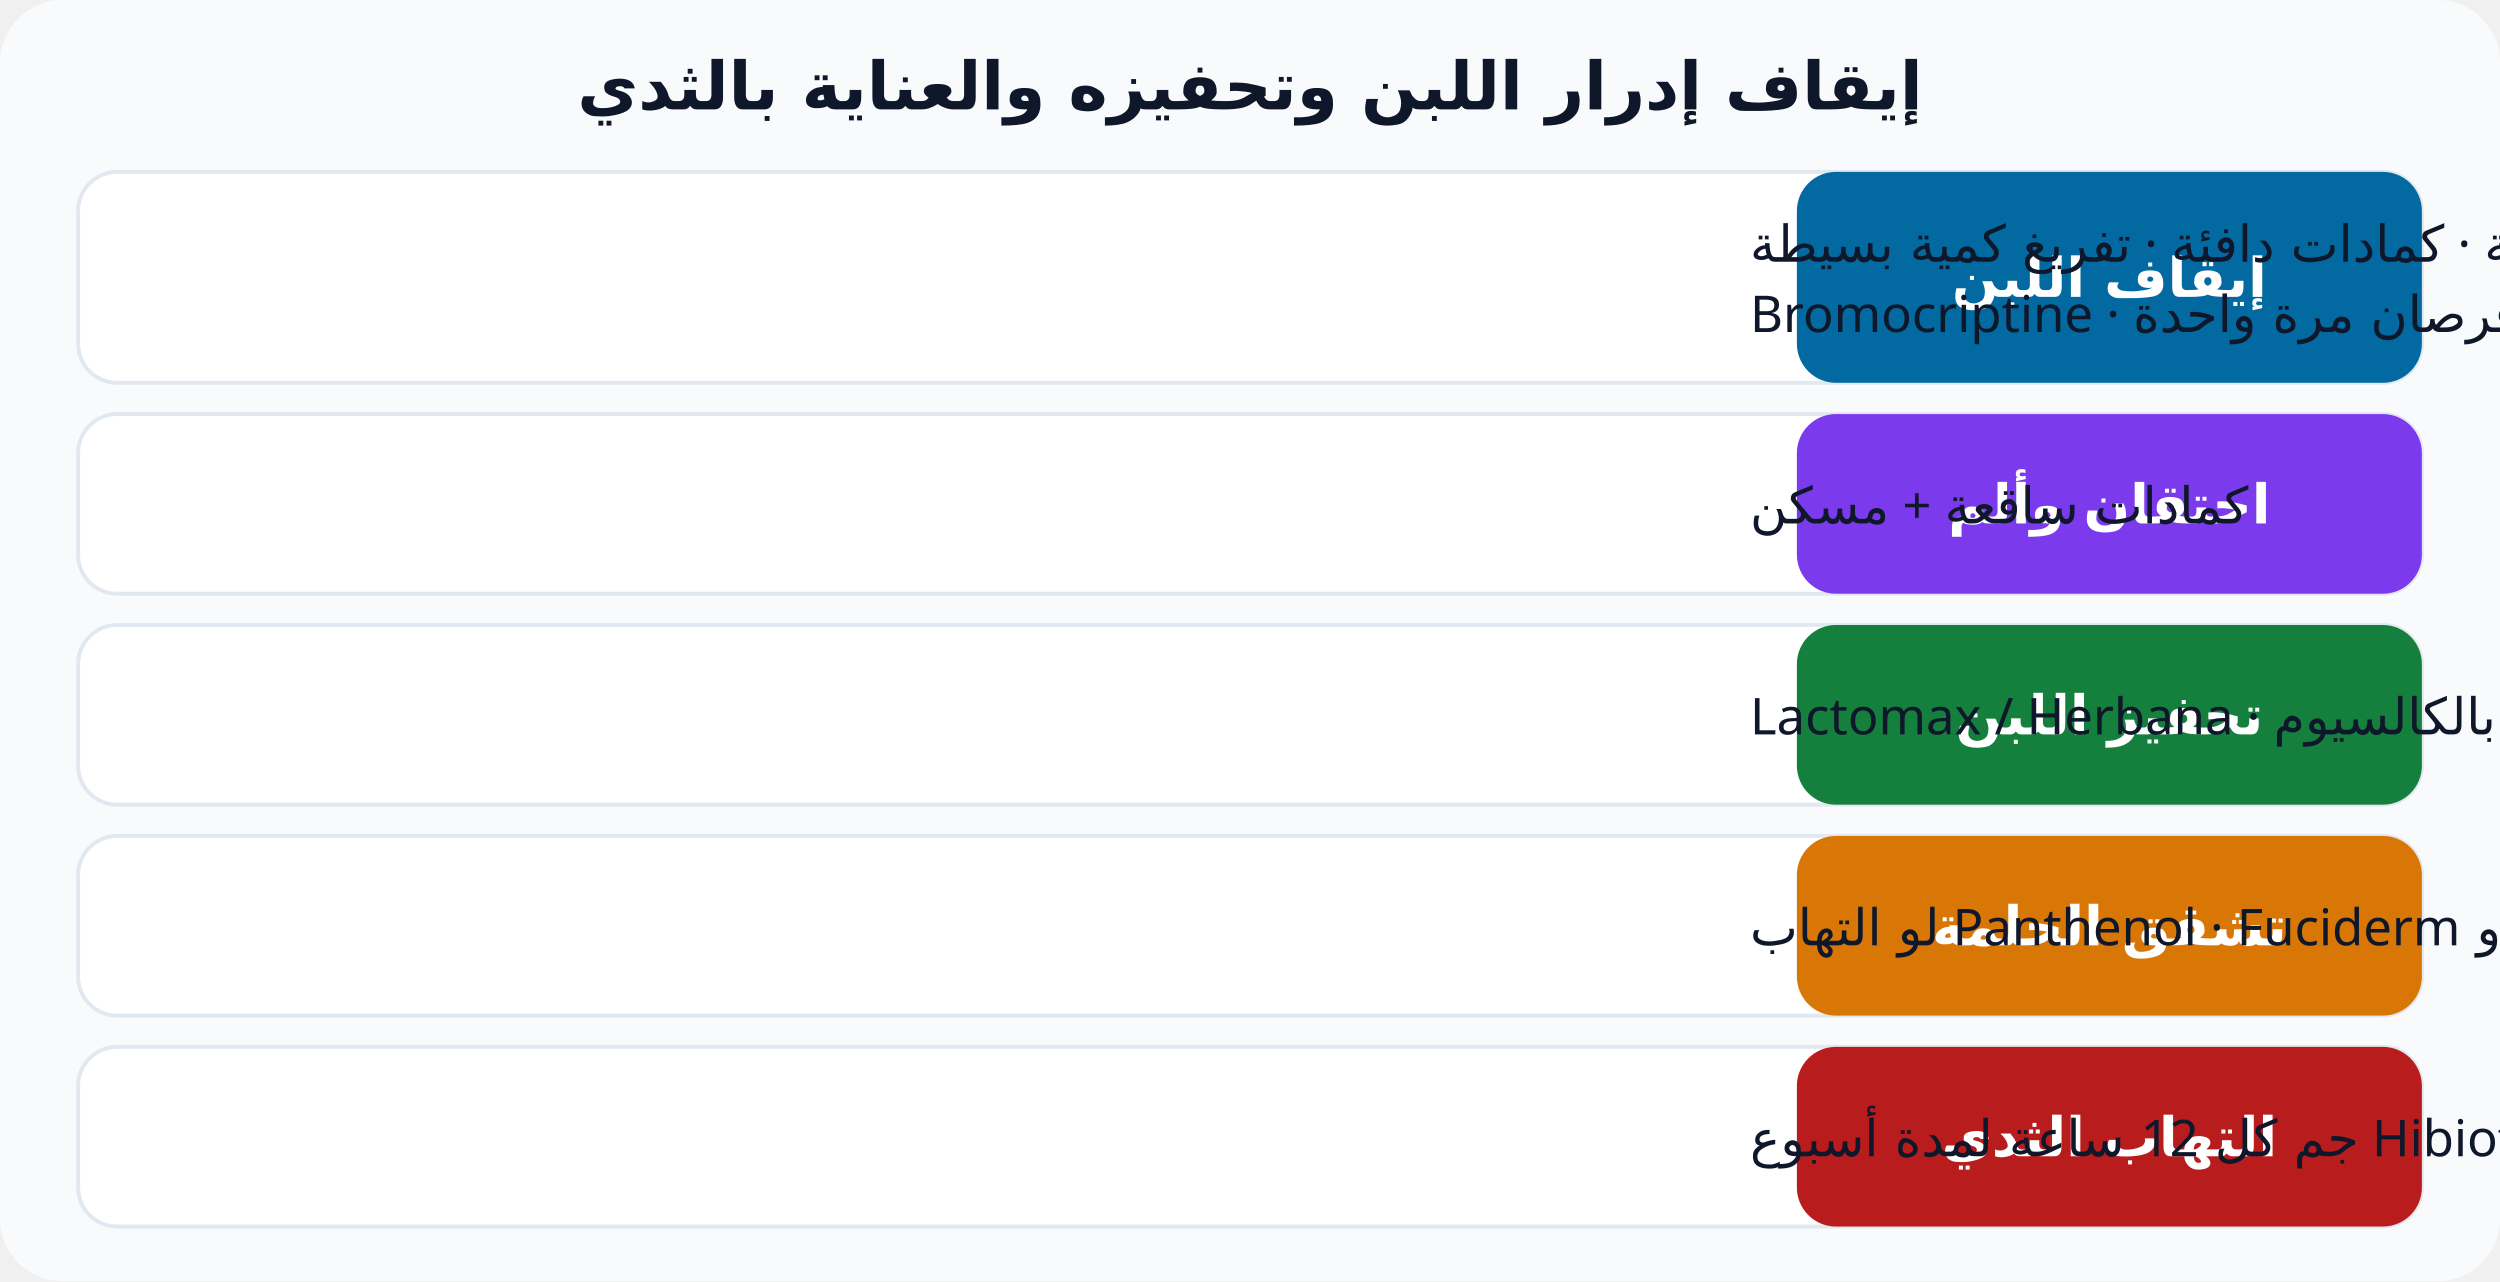
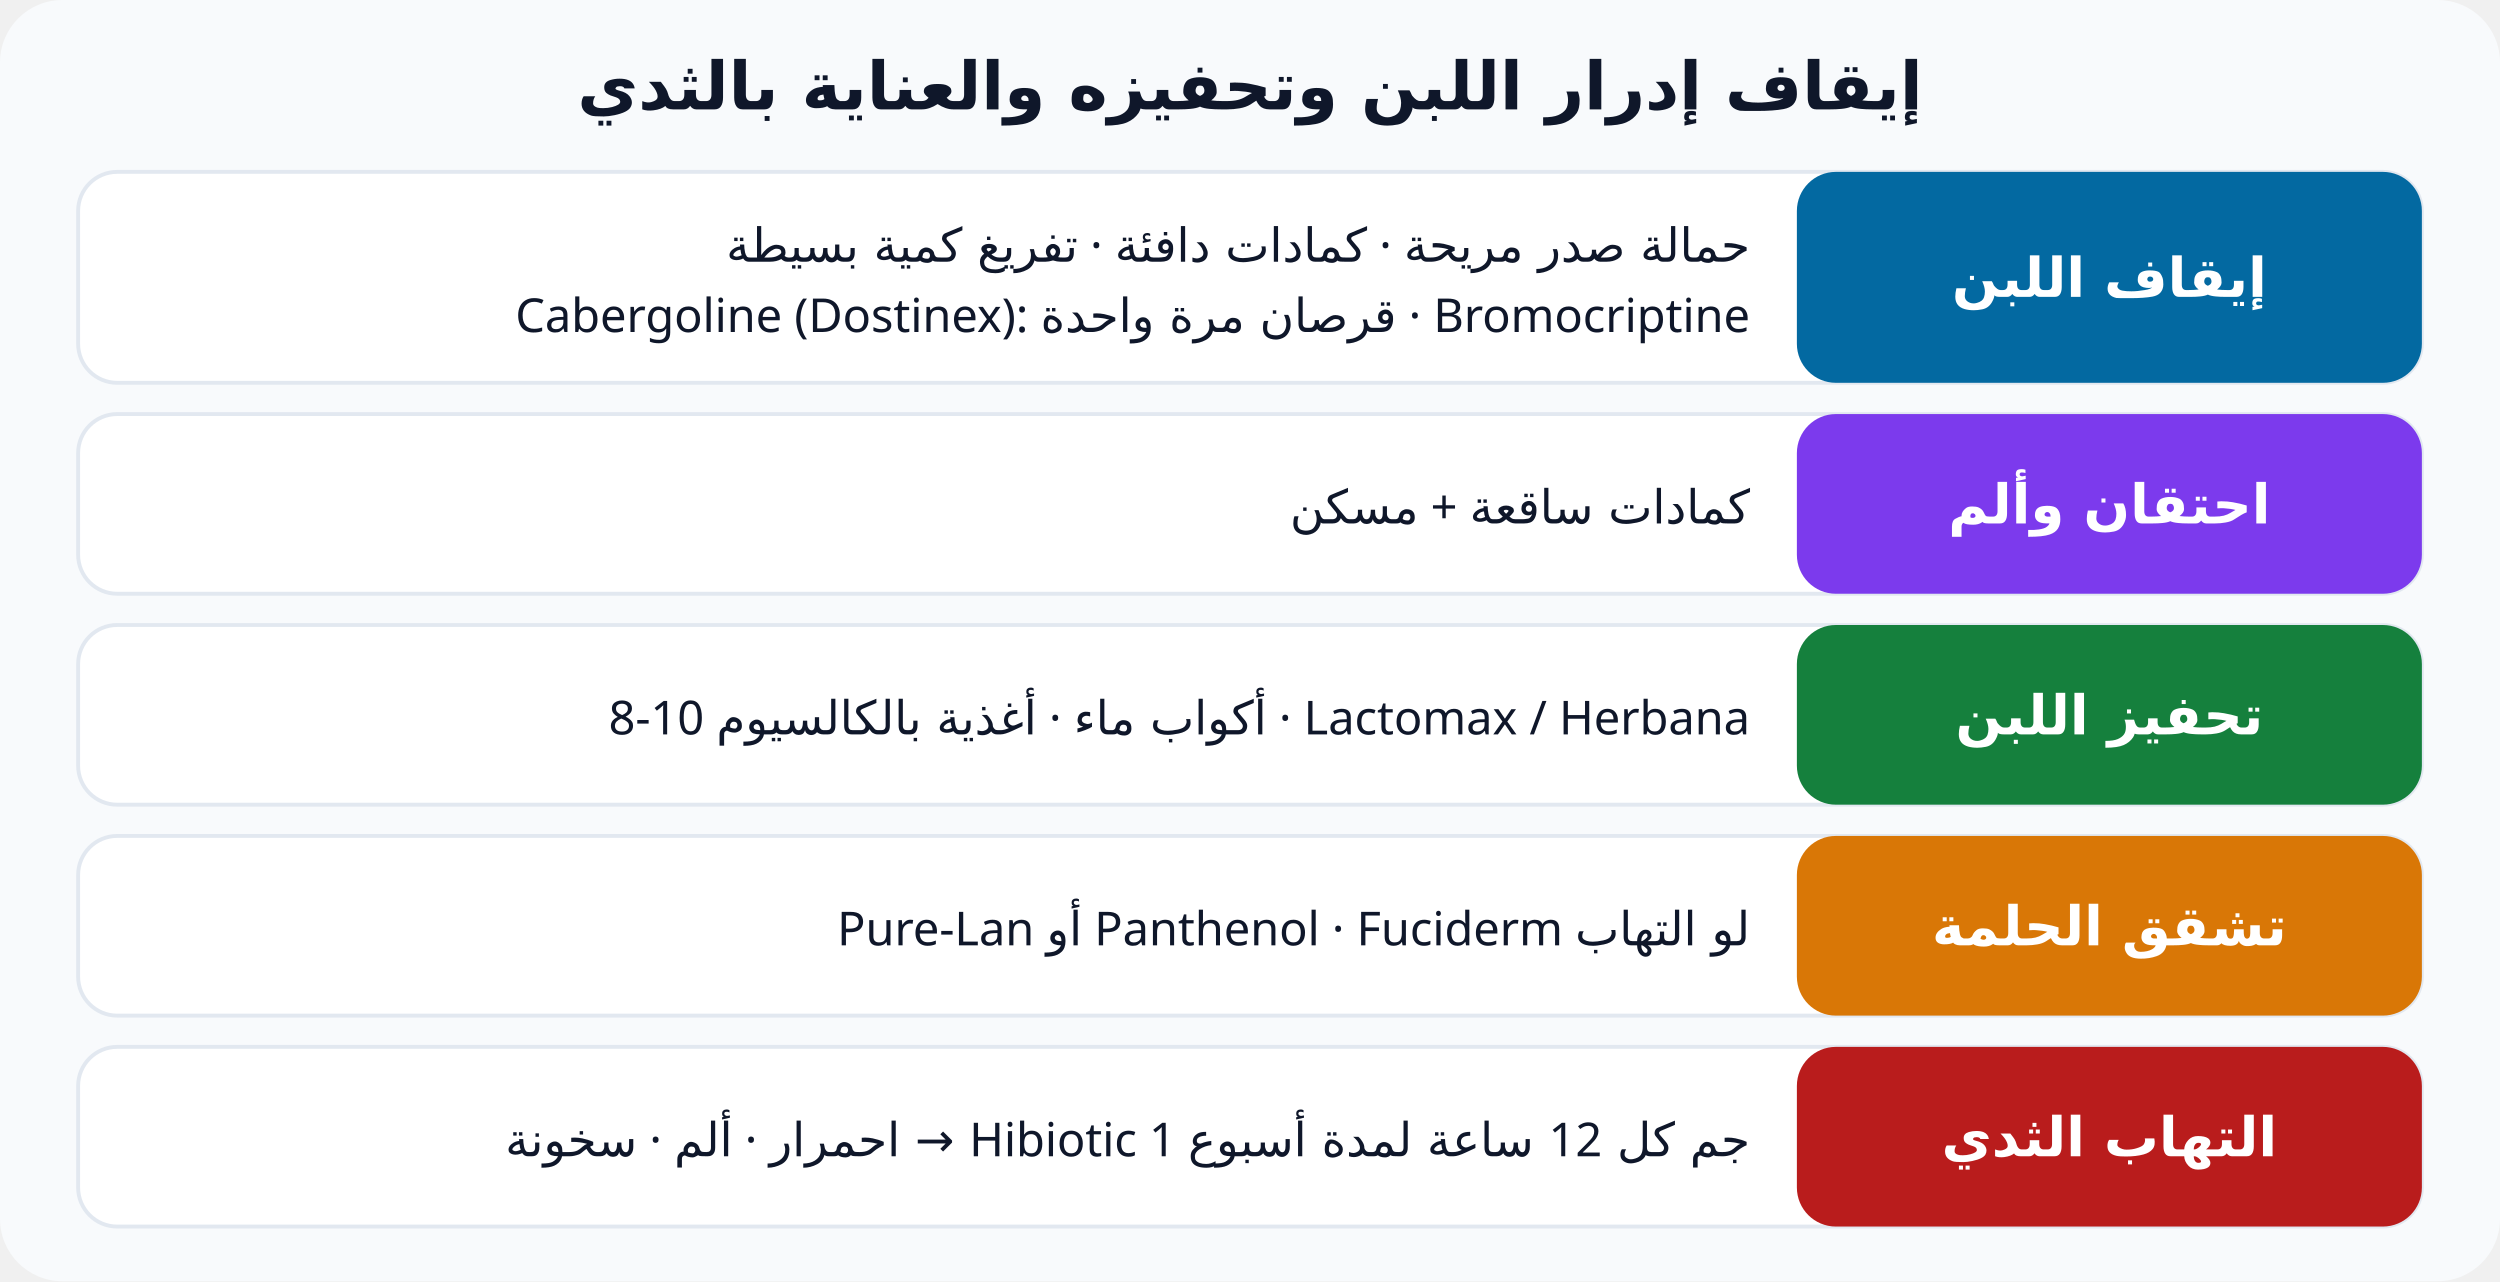
- <svg xmlns="http://www.w3.org/2000/svg" viewBox="0 0 640 328" font-family="Cairo, Tahoma, sans-serif" direction="rtl">
+ <svg xmlns="http://www.w3.org/2000/svg" viewBox="0 0 640 328" font-family="Cairo, Tahoma, sans-serif">
  <rect width="640" height="328" rx="16" fill="#f8fafc" />
  <text x="320" y="28" text-anchor="middle" font-size="17" font-weight="800" fill="#0f172a">إيقاف إدرار اللبن وتحفيزه والعناية بالثدي</text>
  <rect x="20" y="44" width="600" height="54" rx="10" fill="#fff" stroke="#e2e8f0" />
  <rect x="460" y="44" width="160" height="54" rx="10" fill="#0369a1" />
  <text x="540" y="76" text-anchor="middle" font-size="14" font-weight="800" fill="#fff">إيقاف اللبن</text>
-   <text x="448" y="67" text-anchor="end" font-size="13" fill="#0f172a">حمالة صدر مريحة · كمادات دافئة · تفريغ كمية بسيطة</text>
-   <text x="448" y="85" text-anchor="end" font-size="13" fill="#0f172a">Cabergoline (Dostinex): قرصان مرة واحدة · Bromocriptine</text>
+   <text x="448" y="67" text-anchor="end" font-size="12" fill="#0f172a">حمالة صدر مريحة · كمادات دافئة · تفريغ كمية بسيطة</text>
+   <text x="448" y="85" text-anchor="end" font-size="12" fill="#0f172a">Cabergoline (Dostinex): قرصان مرة واحدة · Bromocriptine</text>
  <rect x="20" y="106" width="600" height="46" rx="10" fill="#fff" stroke="#e2e8f0" />
  <rect x="460" y="106" width="160" height="46" rx="10" fill="#7c3aed" />
  <text x="540" y="134" text-anchor="middle" font-size="14" font-weight="800" fill="#fff">احتقان وألم</text>
-   <text x="448" y="134" text-anchor="end" font-size="13" fill="#0f172a">كمادات ساقعة + مسكن</text>
+   <text x="448" y="134" text-anchor="end" font-size="12" fill="#0f172a">كمادات ساقعة + مسكن</text>
  <rect x="20" y="160" width="600" height="46" rx="10" fill="#fff" stroke="#e2e8f0" />
  <rect x="460" y="160" width="160" height="46" rx="10" fill="#15803d" />
  <text x="540" y="188" text-anchor="middle" font-size="14" font-weight="800" fill="#fff">تحفيز اللبن</text>
-   <text x="448" y="188" text-anchor="end" font-size="13" fill="#0f172a">8-10 أكواب ماء · أغذية بالكالسيوم · Lactomax / Herbana</text>
+   <text x="448" y="188" text-anchor="end" font-size="12" fill="#0f172a">8-10 أكواب ماء · أغذية بالكالسيوم · Lactomax / Herbana</text>
  <rect x="20" y="214" width="600" height="46" rx="10" fill="#fff" stroke="#e2e8f0" />
  <rect x="460" y="214" width="160" height="46" rx="10" fill="#d97706" />
  <text x="540" y="242" text-anchor="middle" font-size="14" font-weight="800" fill="#fff">تشقق الحلمة</text>
-   <text x="448" y="242" text-anchor="end" font-size="13" fill="#0f172a">Pure-Lan أو Panthenol · Fuciderm لو التهاب</text>
+   <text x="448" y="242" text-anchor="end" font-size="12" fill="#0f172a">Pure-Lan أو Panthenol · Fuciderm لو التهاب</text>
  <rect x="20" y="268" width="600" height="46" rx="10" fill="#fff" stroke="#e2e8f0" />
  <rect x="460" y="268" width="160" height="46" rx="10" fill="#b91c1c" />
  <text x="540" y="296" text-anchor="middle" font-size="14" font-weight="800" fill="#fff">التهاب الثدي</text>
-   <text x="448" y="296" text-anchor="end" font-size="13" fill="#0f172a">احمرار · ألم · سخونة → Hibiotic 1 جم كل 12 ساعة لمدة أسبوع</text>
+   <text x="448" y="296" text-anchor="end" font-size="12" fill="#0f172a">احمرار · ألم · سخونة → Hibiotic 1 جم كل 12 ساعة لمدة أسبوع</text>
</svg>
